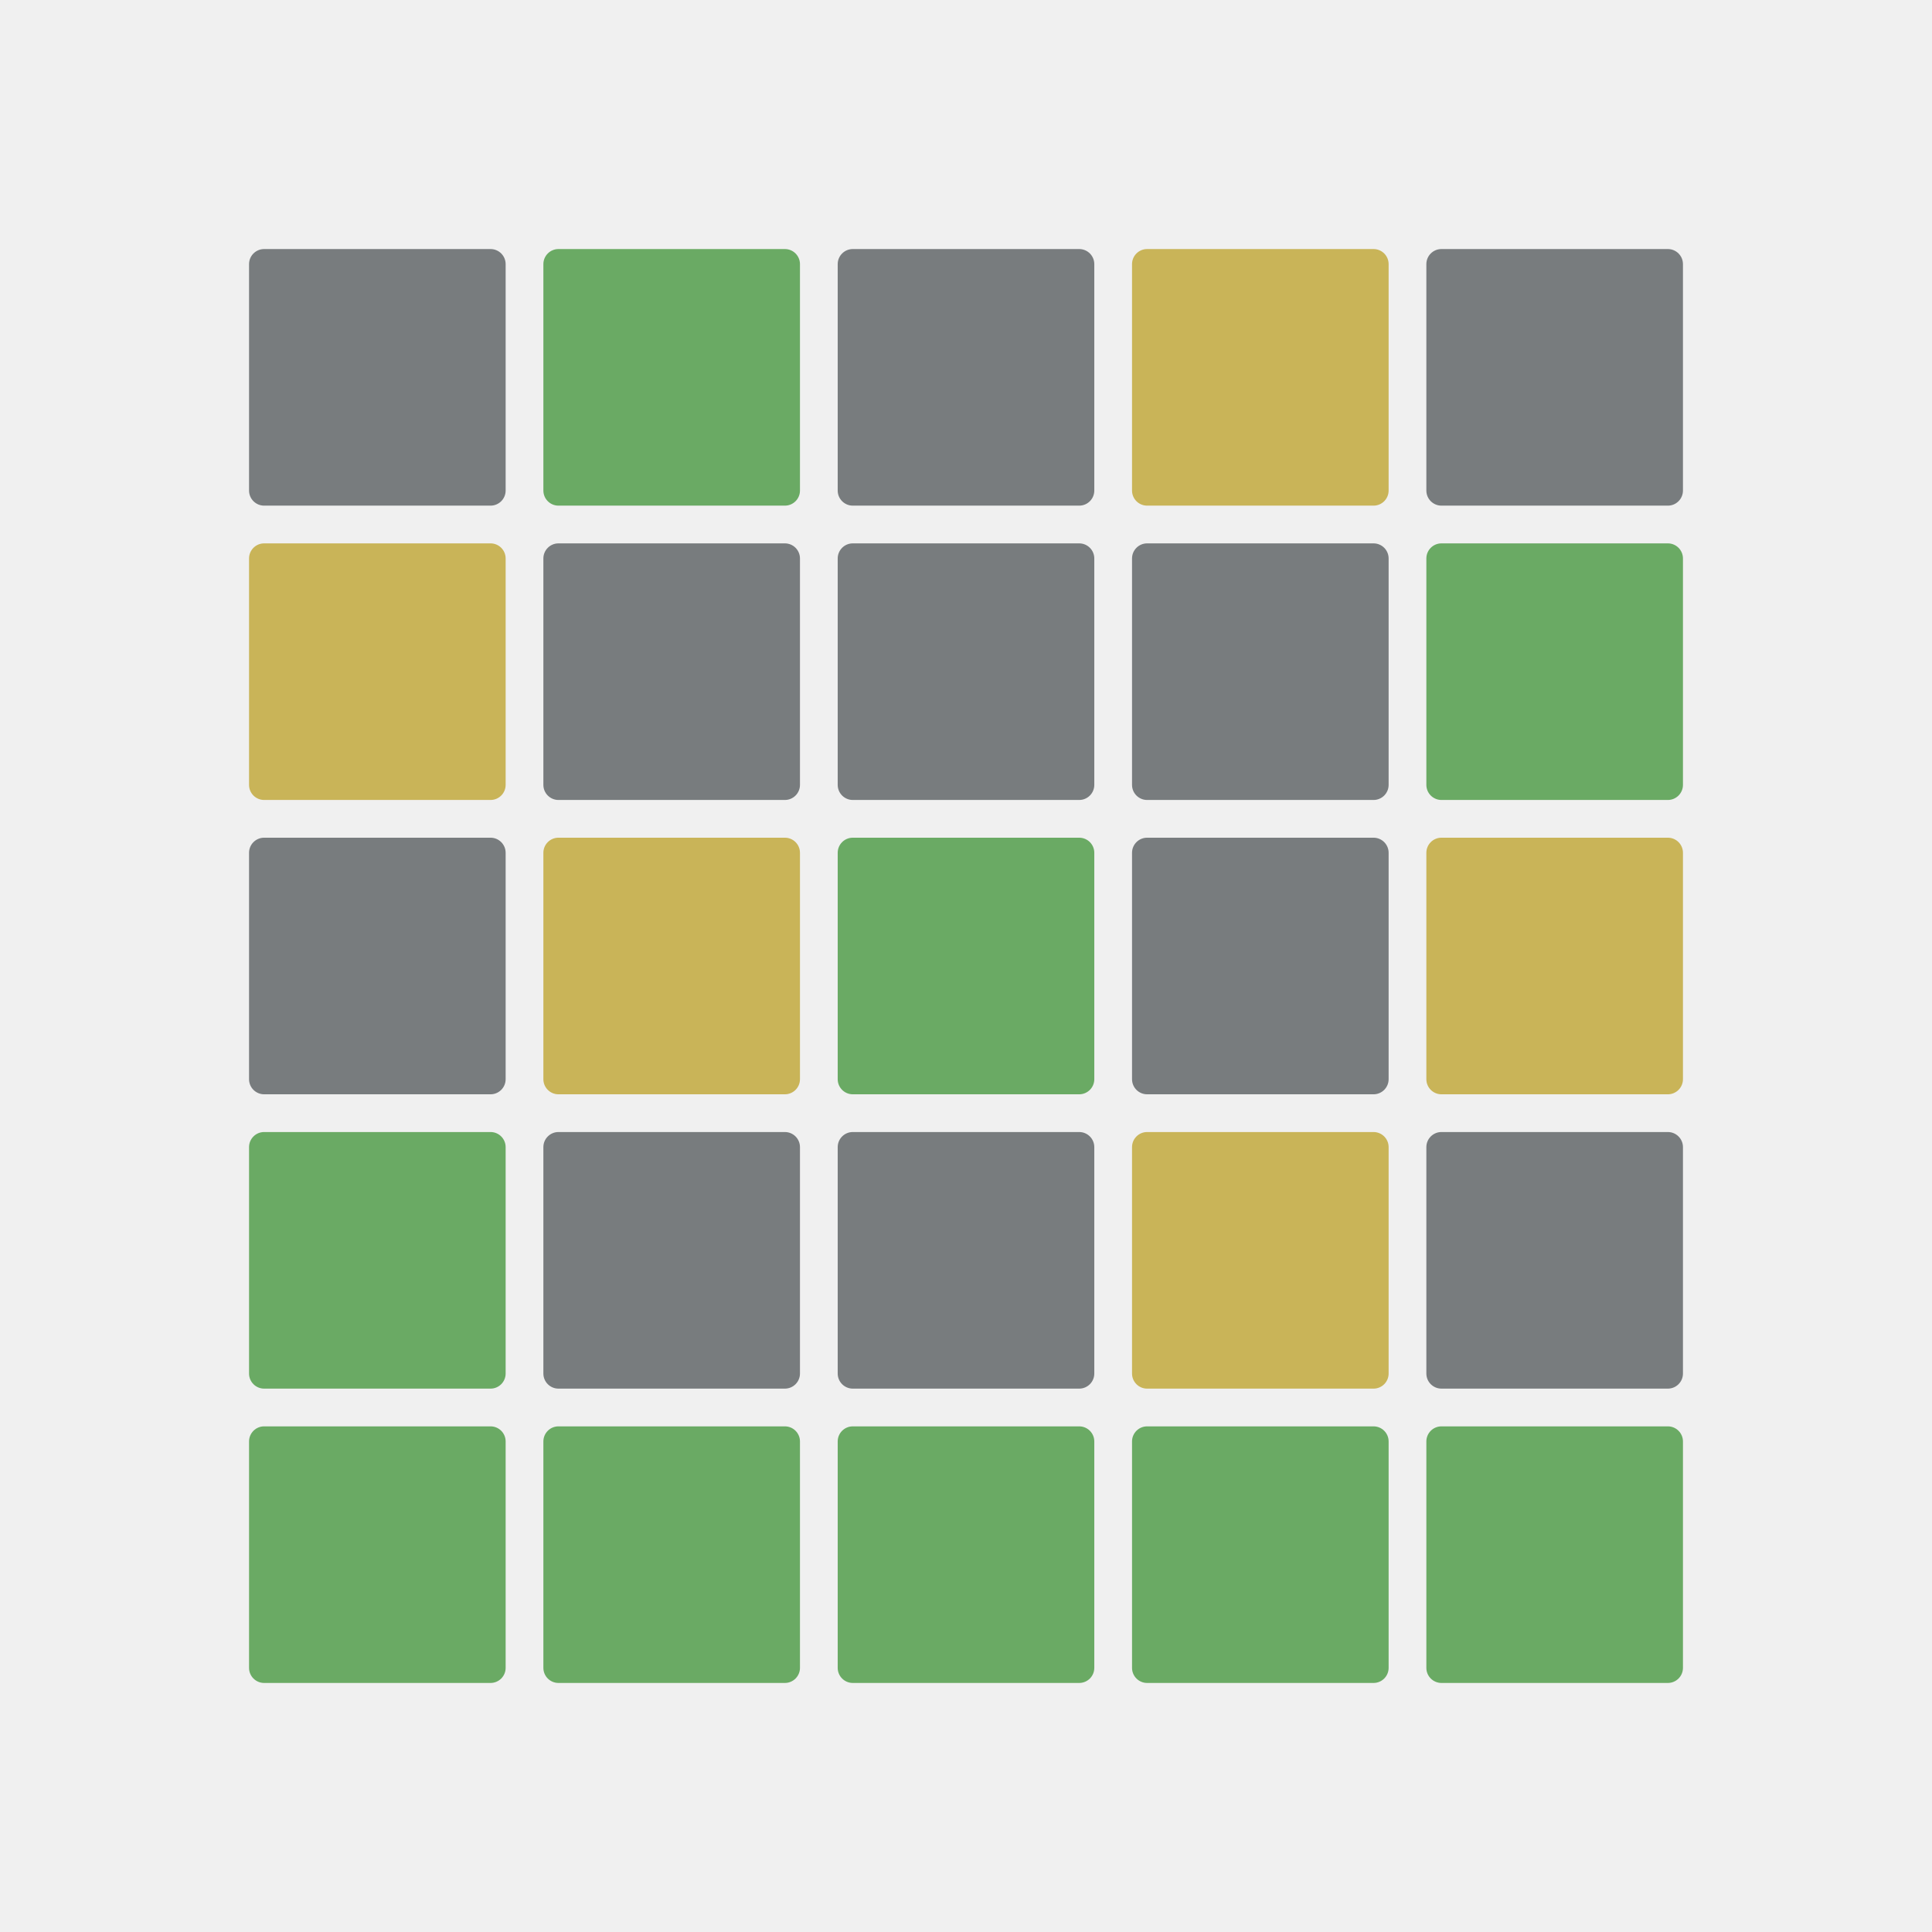
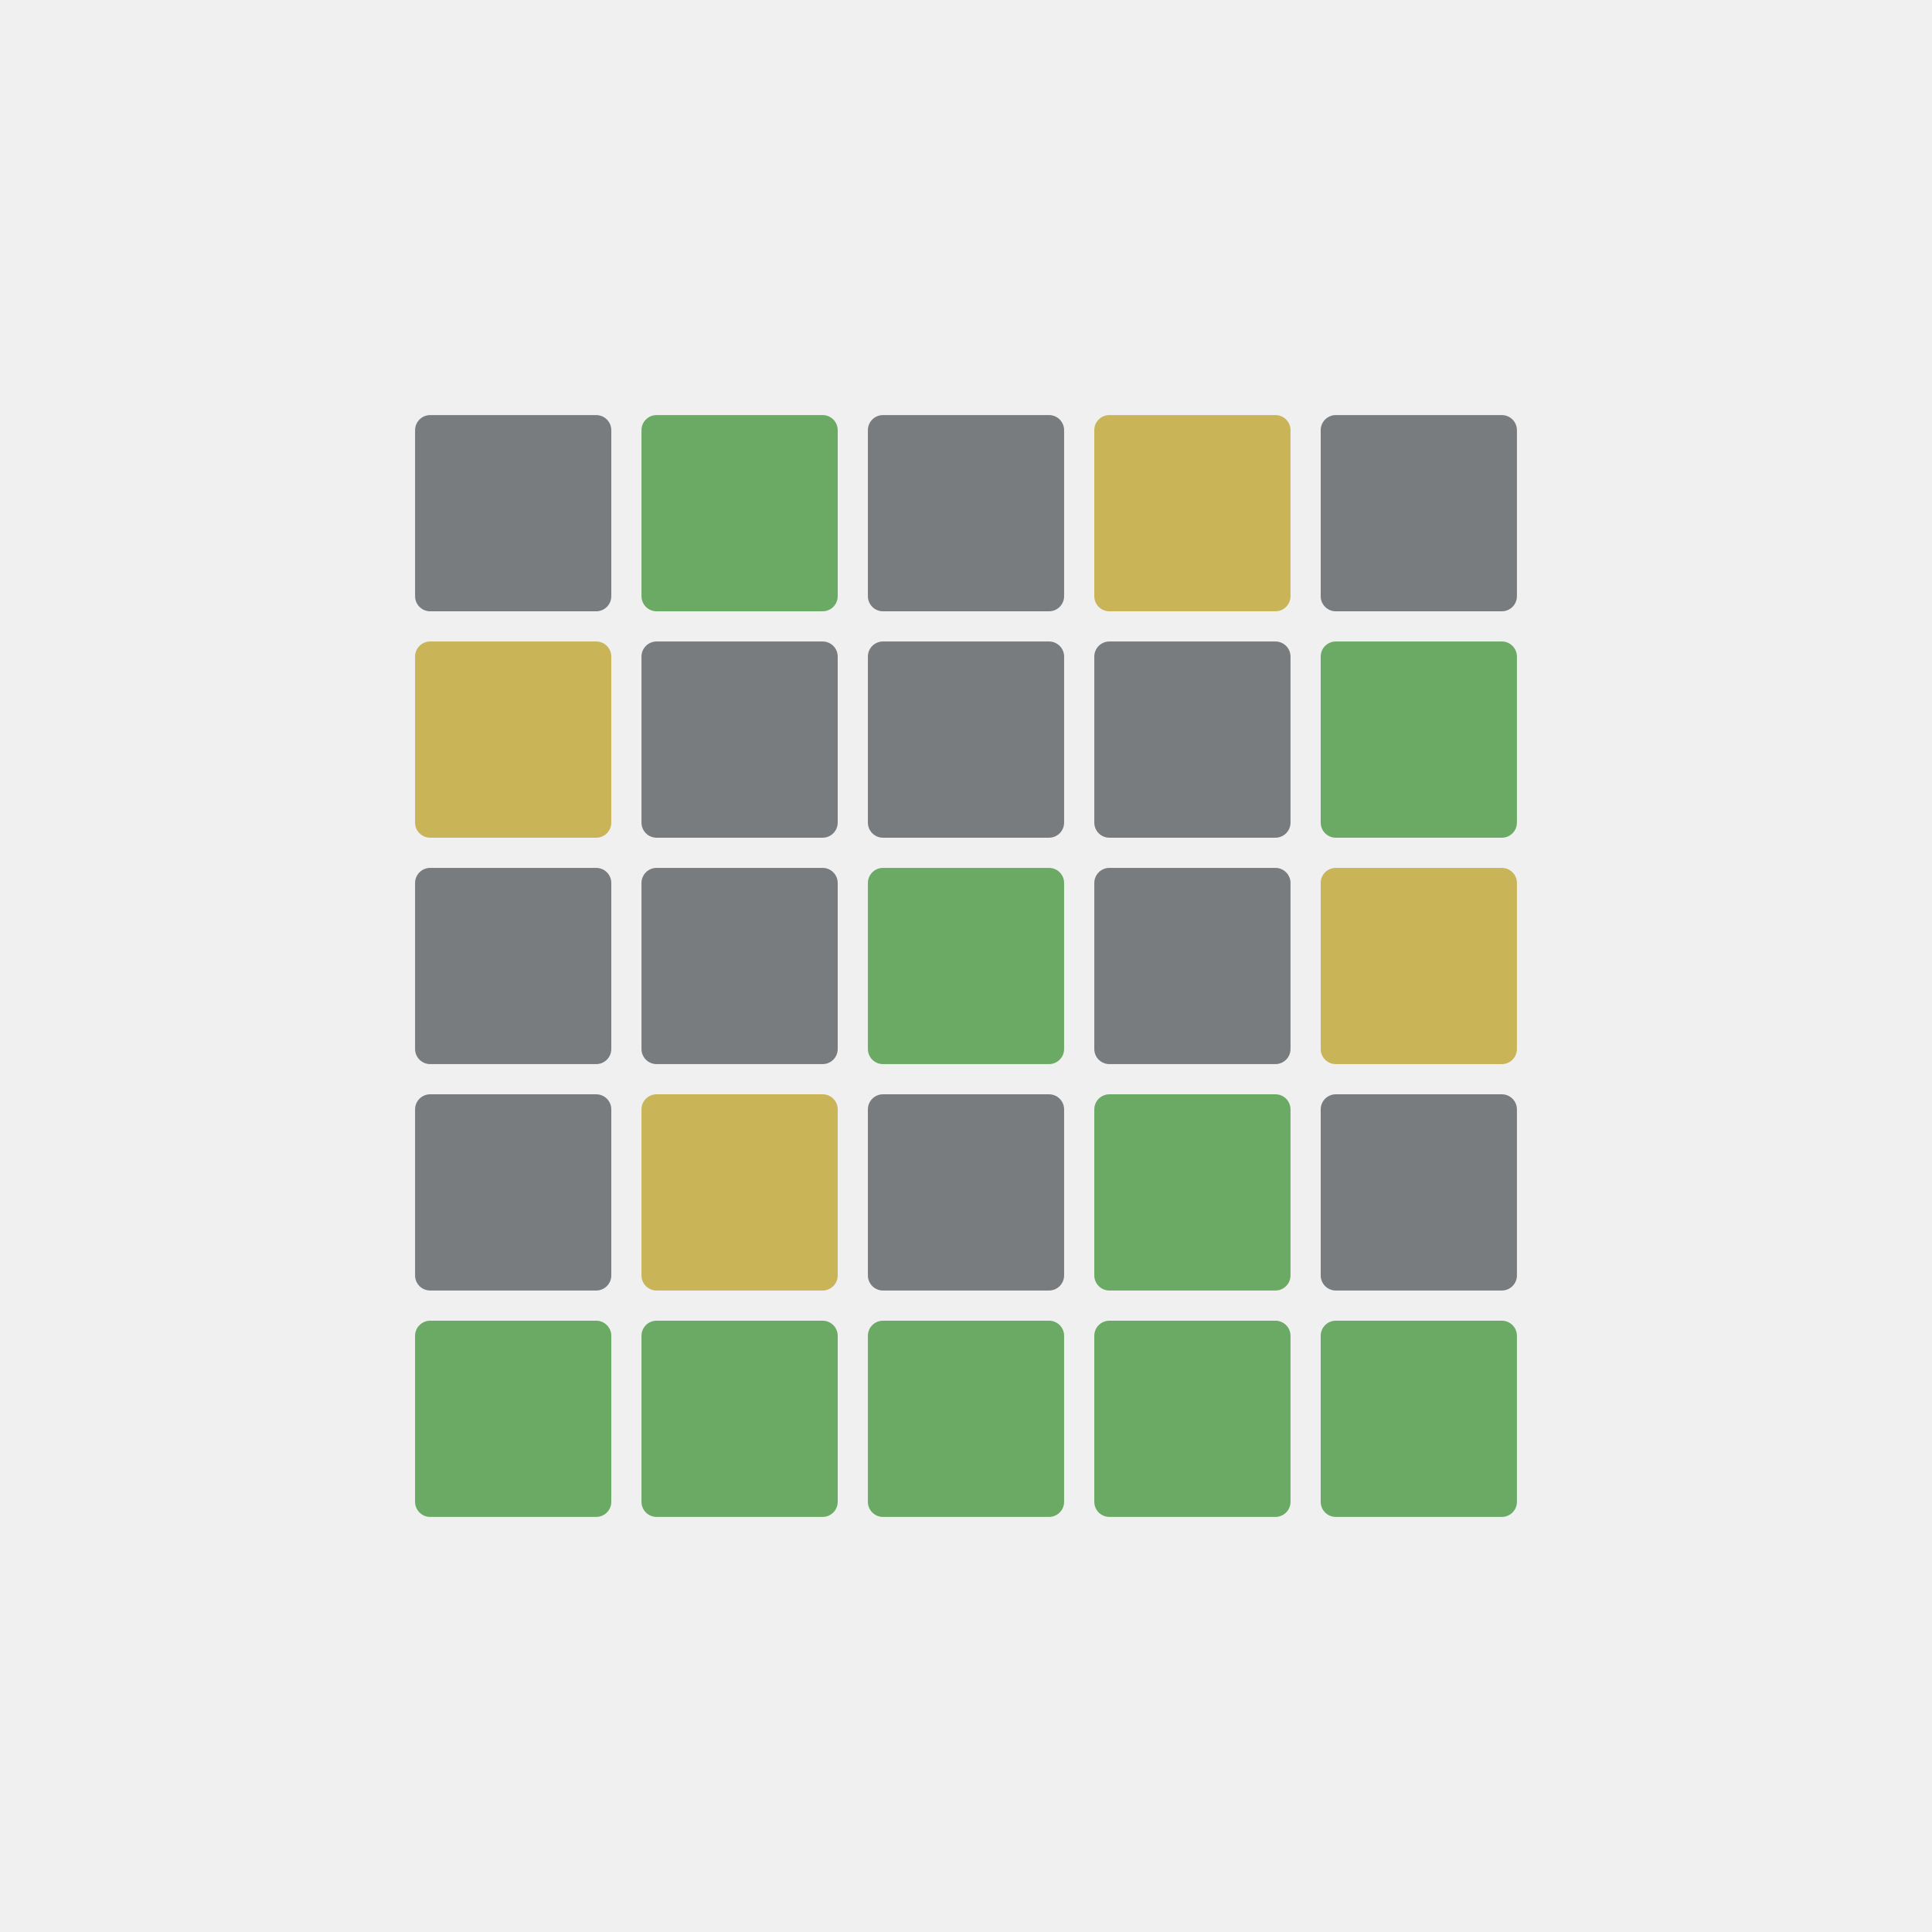
<svg xmlns="http://www.w3.org/2000/svg" width="512" height="512" viewBox="0 0 512 512" fill="none">
  <rect width="512" height="512" rx="0" fill="#f0f0f0" />
-   <g transform="translate(66, 66)">
-     <rect x="0" y="0" width="68" height="68" rx="4" fill="#787c7e" />
-     <rect x="78" y="0" width="68" height="68" rx="4" fill="#6aaa64" />
-     <rect x="156" y="0" width="68" height="68" rx="4" fill="#787c7e" />
-     <rect x="234" y="0" width="68" height="68" rx="4" fill="#c9b458" />
-     <rect x="312" y="0" width="68" height="68" rx="4" fill="#787c7e" />
-     <rect x="0" y="78" width="68" height="68" rx="4" fill="#c9b458" />
-     <rect x="78" y="78" width="68" height="68" rx="4" fill="#787c7e" />
-     <rect x="156" y="78" width="68" height="68" rx="4" fill="#787c7e" />
-     <rect x="234" y="78" width="68" height="68" rx="4" fill="#787c7e" />
-     <rect x="312" y="78" width="68" height="68" rx="4" fill="#6aaa64" />
-     <rect x="0" y="156" width="68" height="68" rx="4" fill="#787c7e" />
-     <rect x="78" y="156" width="68" height="68" rx="4" fill="#c9b458" />
-     <rect x="156" y="156" width="68" height="68" rx="4" fill="#6aaa64" />
-     <rect x="234" y="156" width="68" height="68" rx="4" fill="#787c7e" />
-     <rect x="312" y="156" width="68" height="68" rx="4" fill="#c9b458" />
-     <rect x="0" y="234" width="68" height="68" rx="4" fill="#6aaa64" />
-     <rect x="78" y="234" width="68" height="68" rx="4" fill="#787c7e" />
-     <rect x="156" y="234" width="68" height="68" rx="4" fill="#787c7e" />
-     <rect x="234" y="234" width="68" height="68" rx="4" fill="#c9b458" />
-     <rect x="312" y="234" width="68" height="68" rx="4" fill="#787c7e" />
-     <rect x="0" y="312" width="68" height="68" rx="4" fill="#6aaa64" />
-     <rect x="78" y="312" width="68" height="68" rx="4" fill="#6aaa64" />
-     <rect x="156" y="312" width="68" height="68" rx="4" fill="#6aaa64" />
-     <rect x="234" y="312" width="68" height="68" rx="4" fill="#6aaa64" />
-     <rect x="312" y="312" width="68" height="68" rx="4" fill="#6aaa64" />
+   <g transform="translate(110, 110)">
+     <rect x="0" y="0" width="52" height="52" rx="4" fill="#787c7e" />
+     <rect x="60" y="0" width="52" height="52" rx="4" fill="#6aaa64" />
+     <rect x="120" y="0" width="52" height="52" rx="4" fill="#787c7e" />
+     <rect x="180" y="0" width="52" height="52" rx="4" fill="#c9b458" />
+     <rect x="240" y="0" width="52" height="52" rx="4" fill="#787c7e" />
+     <rect x="0" y="60" width="52" height="52" rx="4" fill="#c9b458" />
+     <rect x="60" y="60" width="52" height="52" rx="4" fill="#787c7e" />
+     <rect x="120" y="60" width="52" height="52" rx="4" fill="#787c7e" />
+     <rect x="180" y="60" width="52" height="52" rx="4" fill="#787c7e" />
+     <rect x="240" y="60" width="52" height="52" rx="4" fill="#6aaa64" />
+     <rect x="0" y="120" width="52" height="52" rx="4" fill="#787c7e" />
+     <rect x="60" y="120" width="52" height="52" rx="4" fill="#787c7e" />
+     <rect x="120" y="120" width="52" height="52" rx="4" fill="#6aaa64" />
+     <rect x="180" y="120" width="52" height="52" rx="4" fill="#787c7e" />
+     <rect x="240" y="120" width="52" height="52" rx="4" fill="#c9b458" />
+     <rect x="0" y="180" width="52" height="52" rx="4" fill="#787c7e" />
+     <rect x="60" y="180" width="52" height="52" rx="4" fill="#c9b458" />
+     <rect x="120" y="180" width="52" height="52" rx="4" fill="#787c7e" />
+     <rect x="180" y="180" width="52" height="52" rx="4" fill="#6aaa64" />
+     <rect x="240" y="180" width="52" height="52" rx="4" fill="#787c7e" />
+     <rect x="0" y="240" width="52" height="52" rx="4" fill="#6aaa64" />
+     <rect x="60" y="240" width="52" height="52" rx="4" fill="#6aaa64" />
+     <rect x="120" y="240" width="52" height="52" rx="4" fill="#6aaa64" />
+     <rect x="180" y="240" width="52" height="52" rx="4" fill="#6aaa64" />
+     <rect x="240" y="240" width="52" height="52" rx="4" fill="#6aaa64" />
  </g>
</svg>
